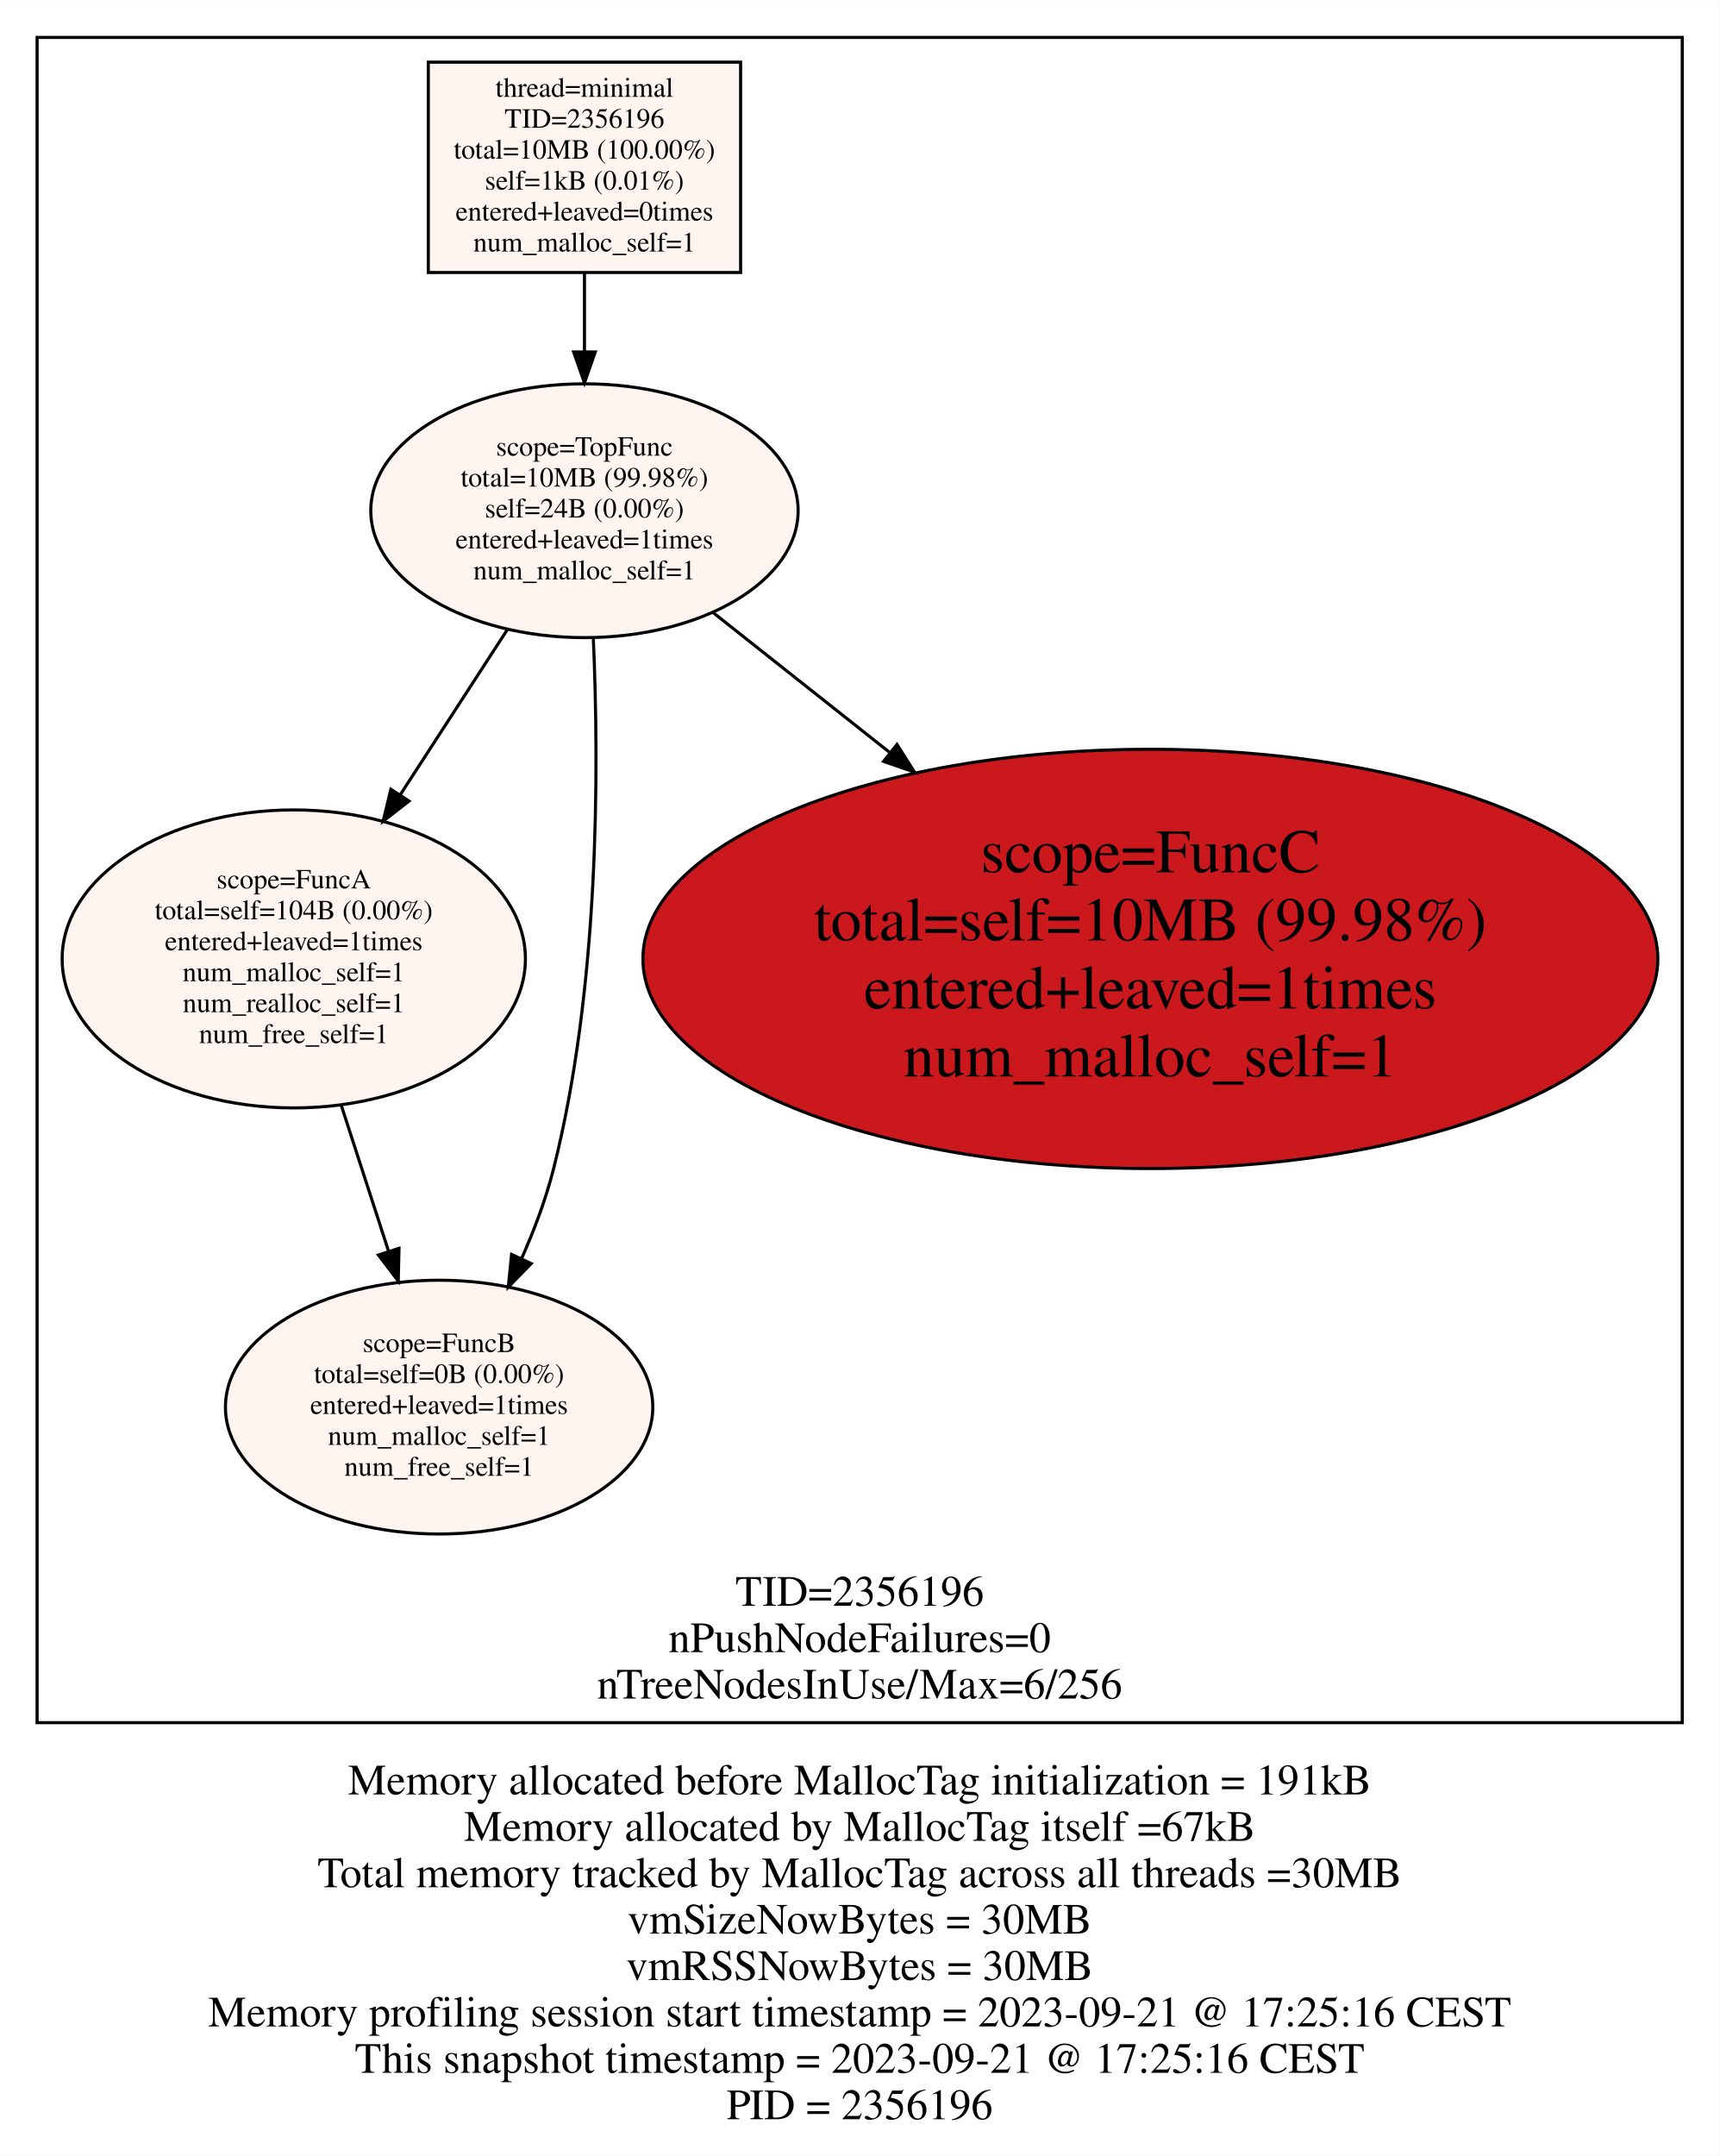
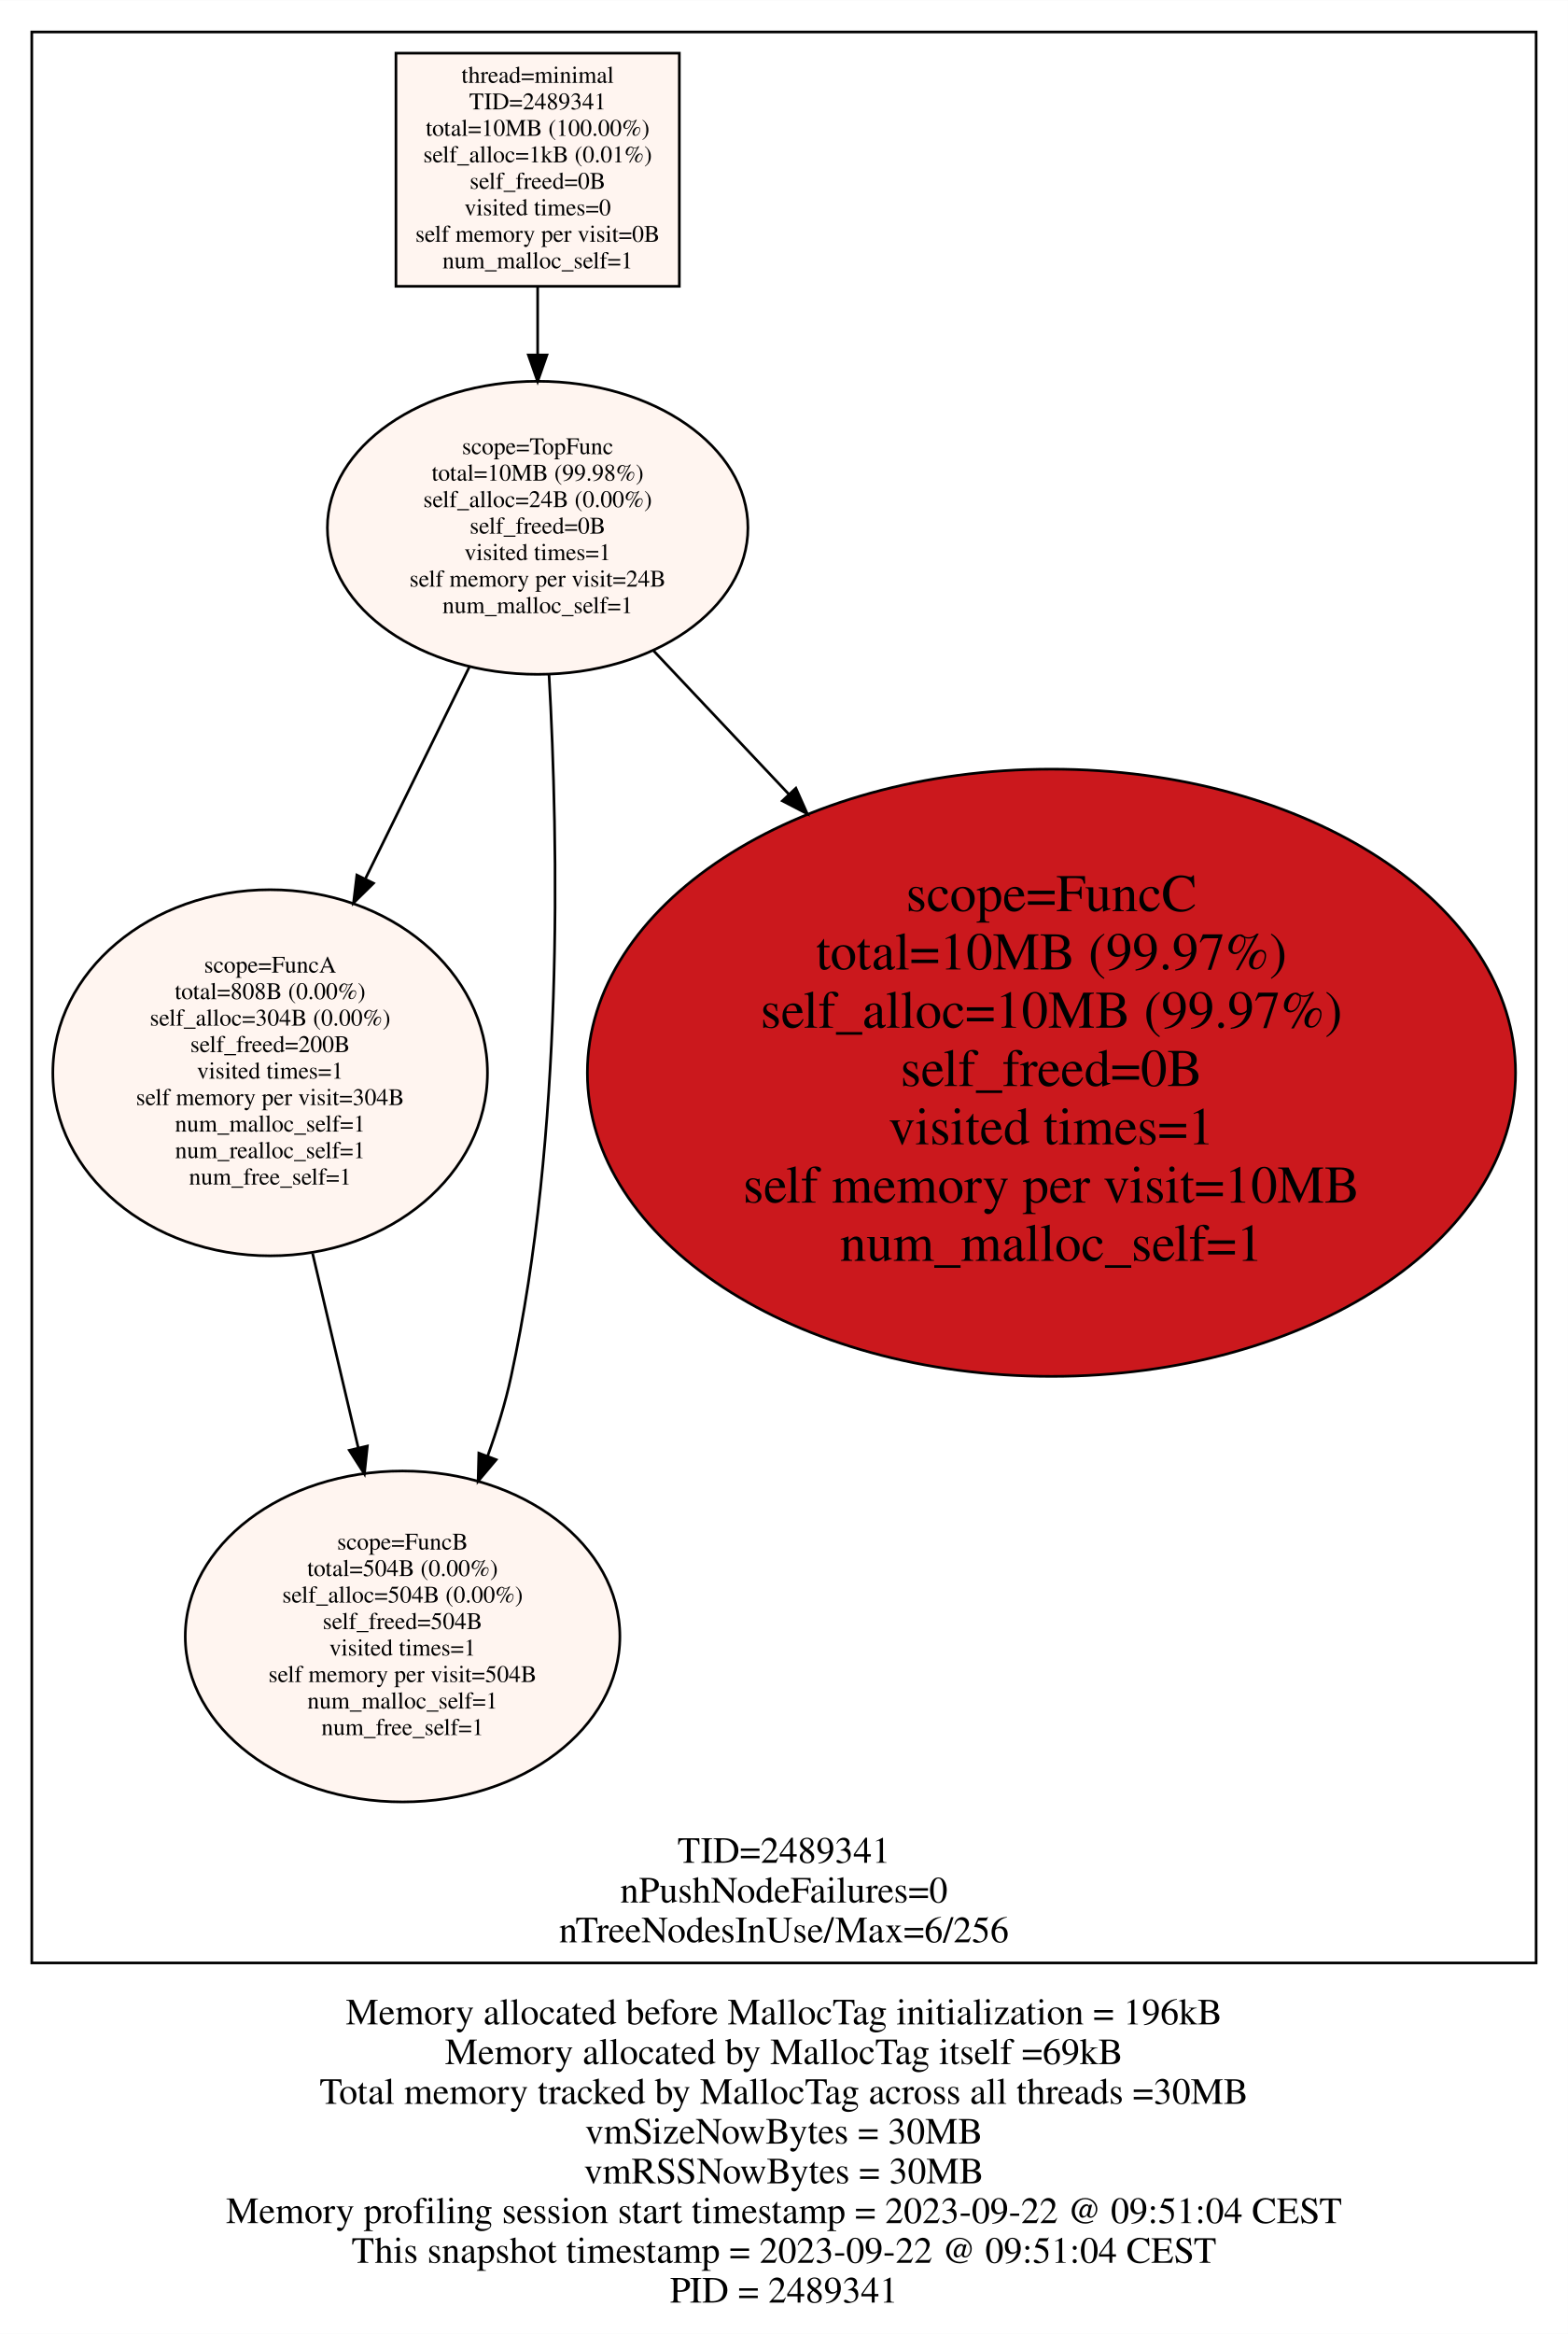
- <svg xmlns="http://www.w3.org/2000/svg" width="556pt" height="697pt" viewBox="0.00 0.00 556.00 696.81">
-   <g id="graph0" class="graph" transform="scale(1 1) rotate(0) translate(4 692.8133)">
-     <polygon fill="#ffffff" stroke="transparent" points="-4,4 -4,-692.813 552,-692.813 552,4 -4,4" />
-     <text text-anchor="middle" x="274" y="-112.8" font-family="Times,serif" font-size="14.00" fill="#000000">Memory allocated before MallocTag initialization = 191kB</text>
-     <text text-anchor="middle" x="274" y="-97.8" font-family="Times,serif" font-size="14.00" fill="#000000">Memory allocated by MallocTag itself =67kB</text>
-     <text text-anchor="middle" x="274" y="-82.8" font-family="Times,serif" font-size="14.00" fill="#000000">Total memory tracked by MallocTag across all threads =30MB</text>
-     <text text-anchor="middle" x="274" y="-67.8" font-family="Times,serif" font-size="14.00" fill="#000000">vmSizeNowBytes = 30MB</text>
-     <text text-anchor="middle" x="274" y="-52.8" font-family="Times,serif" font-size="14.00" fill="#000000">vmRSSNowBytes = 30MB</text>
-     <text text-anchor="middle" x="274" y="-37.8" font-family="Times,serif" font-size="14.00" fill="#000000">Memory profiling session start timestamp = 2023-09-21 @ 17:25:16 CEST</text>
-     <text text-anchor="middle" x="274" y="-22.8" font-family="Times,serif" font-size="14.00" fill="#000000">This snapshot timestamp = 2023-09-21 @ 17:25:16 CEST</text>
-     <text text-anchor="middle" x="274" y="-7.8" font-family="Times,serif" font-size="14.00" fill="#000000">PID = 2356196</text>
+ <svg xmlns="http://www.w3.org/2000/svg" width="592pt" height="881pt" viewBox="0.00 0.00 592.00 880.86">
+   <g id="graph0" class="graph" transform="scale(1 1) rotate(0) translate(4 876.862)">
+     <polygon fill="#ffffff" stroke="transparent" points="-4,4 -4,-876.862 588,-876.862 588,4 -4,4" />
+     <text text-anchor="middle" x="292" y="-112.8" font-family="Times,serif" font-size="14.00" fill="#000000">Memory allocated before MallocTag initialization = 196kB</text>
+     <text text-anchor="middle" x="292" y="-97.8" font-family="Times,serif" font-size="14.00" fill="#000000">Memory allocated by MallocTag itself =69kB</text>
+     <text text-anchor="middle" x="292" y="-82.8" font-family="Times,serif" font-size="14.00" fill="#000000">Total memory tracked by MallocTag across all threads =30MB</text>
+     <text text-anchor="middle" x="292" y="-67.8" font-family="Times,serif" font-size="14.00" fill="#000000">vmSizeNowBytes = 30MB</text>
+     <text text-anchor="middle" x="292" y="-52.8" font-family="Times,serif" font-size="14.00" fill="#000000">vmRSSNowBytes = 30MB</text>
+     <text text-anchor="middle" x="292" y="-37.8" font-family="Times,serif" font-size="14.00" fill="#000000">Memory profiling session start timestamp = 2023-09-22 @ 09:51:04 CEST</text>
+     <text text-anchor="middle" x="292" y="-22.8" font-family="Times,serif" font-size="14.00" fill="#000000">This snapshot timestamp = 2023-09-22 @ 09:51:04 CEST</text>
+     <text text-anchor="middle" x="292" y="-7.8" font-family="Times,serif" font-size="14.00" fill="#000000">PID = 2489341</text>
    <g id="clust1" class="cluster">
-       <polygon fill="none" stroke="#000000" points="8,-136 8,-680.813 540,-680.813 540,-136 8,-136" />
-       <text text-anchor="middle" x="274" y="-173.8" font-family="Times,serif" font-size="14.00" fill="#000000">TID=2356196</text>
-       <text text-anchor="middle" x="274" y="-158.8" font-family="Times,serif" font-size="14.00" fill="#000000">nPushNodeFailures=0</text>
-       <text text-anchor="middle" x="274" y="-143.8" font-family="Times,serif" font-size="14.00" fill="#000000">nTreeNodesInUse/Max=6/256</text>
+       <polygon fill="none" stroke="#000000" points="8,-136 8,-864.862 576,-864.862 576,-136 8,-136" />
+       <text text-anchor="middle" x="292" y="-173.8" font-family="Times,serif" font-size="14.00" fill="#000000">TID=2489341</text>
+       <text text-anchor="middle" x="292" y="-158.8" font-family="Times,serif" font-size="14.00" fill="#000000">nPushNodeFailures=0</text>
+       <text text-anchor="middle" x="292" y="-143.8" font-family="Times,serif" font-size="14.00" fill="#000000">nTreeNodesInUse/Max=6/256</text>
    </g>
    <g id="node1" class="node">
-       <polygon fill="#fff5f0" stroke="#000000" points="235.5,-672.813 134.5,-672.813 134.5,-604.813 235.5,-604.813 235.5,-672.813" />
-       <text text-anchor="middle" x="185" y="-661.613" font-family="Times,serif" font-size="9.00" fill="#000000">thread=minimal</text>
-       <text text-anchor="middle" x="185" y="-651.613" font-family="Times,serif" font-size="9.00" fill="#000000">TID=2356196</text>
-       <text text-anchor="middle" x="185" y="-641.613" font-family="Times,serif" font-size="9.00" fill="#000000">total=10MB (100.00%)</text>
-       <text text-anchor="middle" x="185" y="-631.613" font-family="Times,serif" font-size="9.00" fill="#000000">self=1kB (0.01%)</text>
-       <text text-anchor="middle" x="185" y="-621.613" font-family="Times,serif" font-size="9.00" fill="#000000">entered+leaved=0times</text>
-       <text text-anchor="middle" x="185" y="-611.613" font-family="Times,serif" font-size="9.00" fill="#000000">num_malloc_self=1</text>
+       <polygon fill="#fff5f0" stroke="#000000" points="252.5,-856.862 145.5,-856.862 145.5,-768.862 252.5,-768.862 252.5,-856.862" />
+       <text text-anchor="middle" x="199" y="-845.662" font-family="Times,serif" font-size="9.00" fill="#000000">thread=minimal</text>
+       <text text-anchor="middle" x="199" y="-835.662" font-family="Times,serif" font-size="9.00" fill="#000000">TID=2489341</text>
+       <text text-anchor="middle" x="199" y="-825.662" font-family="Times,serif" font-size="9.00" fill="#000000">total=10MB (100.00%)</text>
+       <text text-anchor="middle" x="199" y="-815.662" font-family="Times,serif" font-size="9.00" fill="#000000">self_alloc=1kB (0.01%)</text>
+       <text text-anchor="middle" x="199" y="-805.662" font-family="Times,serif" font-size="9.00" fill="#000000">self_freed=0B</text>
+       <text text-anchor="middle" x="199" y="-795.662" font-family="Times,serif" font-size="9.00" fill="#000000">visited times=0</text>
+       <text text-anchor="middle" x="199" y="-785.662" font-family="Times,serif" font-size="9.00" fill="#000000">self memory per visit=0B</text>
+       <text text-anchor="middle" x="199" y="-775.662" font-family="Times,serif" font-size="9.00" fill="#000000">num_malloc_self=1</text>
    </g>
    <g id="node2" class="node">
-       <ellipse fill="#fff5f0" stroke="#000000" cx="185" cy="-527.801" rx="69.094" ry="41.024" />
-       <text text-anchor="middle" x="185" y="-545.601" font-family="Times,serif" font-size="9.00" fill="#000000">scope=TopFunc</text>
-       <text text-anchor="middle" x="185" y="-535.601" font-family="Times,serif" font-size="9.00" fill="#000000">total=10MB (99.98%)</text>
-       <text text-anchor="middle" x="185" y="-525.601" font-family="Times,serif" font-size="9.00" fill="#000000">self=24B (0.00%)</text>
-       <text text-anchor="middle" x="185" y="-515.601" font-family="Times,serif" font-size="9.00" fill="#000000">entered+leaved=1times</text>
-       <text text-anchor="middle" x="185" y="-505.601" font-family="Times,serif" font-size="9.00" fill="#000000">num_malloc_self=1</text>
+       <ellipse fill="#fff5f0" stroke="#000000" cx="199" cy="-677.708" rx="79.392" ry="55.309" />
+       <text text-anchor="middle" x="199" y="-705.508" font-family="Times,serif" font-size="9.00" fill="#000000">scope=TopFunc</text>
+       <text text-anchor="middle" x="199" y="-695.508" font-family="Times,serif" font-size="9.00" fill="#000000">total=10MB (99.98%)</text>
+       <text text-anchor="middle" x="199" y="-685.508" font-family="Times,serif" font-size="9.00" fill="#000000">self_alloc=24B (0.00%)</text>
+       <text text-anchor="middle" x="199" y="-675.508" font-family="Times,serif" font-size="9.00" fill="#000000">self_freed=0B</text>
+       <text text-anchor="middle" x="199" y="-665.508" font-family="Times,serif" font-size="9.00" fill="#000000">visited times=1</text>
+       <text text-anchor="middle" x="199" y="-655.508" font-family="Times,serif" font-size="9.00" fill="#000000">self memory per visit=24B</text>
+       <text text-anchor="middle" x="199" y="-645.508" font-family="Times,serif" font-size="9.00" fill="#000000">num_malloc_self=1</text>
    </g>
    <g id="edge1" class="edge">
-       <path fill="none" stroke="#000000" d="M185,-604.6C185,-596.541 185,-587.776 185,-579.146" />
-       <polygon fill="#000000" stroke="#000000" points="188.5,-579.128 185,-569.128 181.5,-579.128 188.5,-579.128" />
+       <path fill="none" stroke="#000000" d="M199,-768.607C199,-760.418 199,-751.708 199,-743.047" />
+       <polygon fill="#000000" stroke="#000000" points="202.5,-742.936 199,-732.936 195.5,-742.936 202.5,-742.936" />
    </g>
    <g id="node3" class="node">
-       <ellipse fill="#fff5f0" stroke="#000000" cx="91" cy="-382.907" rx="74.907" ry="48.167" />
-       <text text-anchor="middle" x="91" y="-405.707" font-family="Times,serif" font-size="9.00" fill="#000000">scope=FuncA</text>
-       <text text-anchor="middle" x="91" y="-395.707" font-family="Times,serif" font-size="9.00" fill="#000000">total=self=104B (0.00%)</text>
-       <text text-anchor="middle" x="91" y="-385.707" font-family="Times,serif" font-size="9.00" fill="#000000">entered+leaved=1times</text>
-       <text text-anchor="middle" x="91" y="-375.707" font-family="Times,serif" font-size="9.00" fill="#000000">num_malloc_self=1</text>
-       <text text-anchor="middle" x="91" y="-365.707" font-family="Times,serif" font-size="9.00" fill="#000000">num_realloc_self=1</text>
-       <text text-anchor="middle" x="91" y="-355.707" font-family="Times,serif" font-size="9.00" fill="#000000">num_free_self=1</text>
+       <ellipse fill="#fff5f0" stroke="#000000" cx="98" cy="-472.002" rx="82.049" ry="69.094" />
+       <text text-anchor="middle" x="98" y="-509.802" font-family="Times,serif" font-size="9.00" fill="#000000">scope=FuncA</text>
+       <text text-anchor="middle" x="98" y="-499.802" font-family="Times,serif" font-size="9.00" fill="#000000">total=808B (0.00%)</text>
+       <text text-anchor="middle" x="98" y="-489.802" font-family="Times,serif" font-size="9.00" fill="#000000">self_alloc=304B (0.00%)</text>
+       <text text-anchor="middle" x="98" y="-479.802" font-family="Times,serif" font-size="9.00" fill="#000000">self_freed=200B</text>
+       <text text-anchor="middle" x="98" y="-469.802" font-family="Times,serif" font-size="9.00" fill="#000000">visited times=1</text>
+       <text text-anchor="middle" x="98" y="-459.802" font-family="Times,serif" font-size="9.00" fill="#000000">self memory per visit=304B</text>
+       <text text-anchor="middle" x="98" y="-449.802" font-family="Times,serif" font-size="9.00" fill="#000000">num_malloc_self=1</text>
+       <text text-anchor="middle" x="98" y="-439.802" font-family="Times,serif" font-size="9.00" fill="#000000">num_realloc_self=1</text>
+       <text text-anchor="middle" x="98" y="-429.802" font-family="Times,serif" font-size="9.00" fill="#000000">num_free_self=1</text>
    </g>
    <g id="edge2" class="edge">
-       <path fill="none" stroke="#000000" d="M160.056,-489.352C149.446,-472.997 136.896,-453.652 125.425,-435.97" />
-       <polygon fill="#000000" stroke="#000000" points="128.272,-433.928 119.894,-427.444 122.4,-437.738 128.272,-433.928" />
+       <path fill="none" stroke="#000000" d="M173.252,-625.267C161.332,-600.99 146.968,-571.734 133.998,-545.318" />
+       <polygon fill="#000000" stroke="#000000" points="137.024,-543.54 129.475,-536.106 130.74,-546.625 137.024,-543.54" />
    </g>
    <g id="node4" class="node">
-       <ellipse fill="#fff5f0" stroke="#000000" cx="138" cy="-238.012" rx="69.094" ry="41.024" />
-       <text text-anchor="middle" x="138" y="-255.812" font-family="Times,serif" font-size="9.00" fill="#000000">scope=FuncB</text>
-       <text text-anchor="middle" x="138" y="-245.812" font-family="Times,serif" font-size="9.00" fill="#000000">total=self=0B (0.00%)</text>
-       <text text-anchor="middle" x="138" y="-235.812" font-family="Times,serif" font-size="9.00" fill="#000000">entered+leaved=1times</text>
-       <text text-anchor="middle" x="138" y="-225.812" font-family="Times,serif" font-size="9.00" fill="#000000">num_malloc_self=1</text>
-       <text text-anchor="middle" x="138" y="-215.812" font-family="Times,serif" font-size="9.00" fill="#000000">num_free_self=1</text>
+       <ellipse fill="#fff5f0" stroke="#000000" cx="148" cy="-259.225" rx="82.049" ry="62.452" />
+       <text text-anchor="middle" x="148" y="-292.025" font-family="Times,serif" font-size="9.00" fill="#000000">scope=FuncB</text>
+       <text text-anchor="middle" x="148" y="-282.025" font-family="Times,serif" font-size="9.00" fill="#000000">total=504B (0.00%)</text>
+       <text text-anchor="middle" x="148" y="-272.025" font-family="Times,serif" font-size="9.00" fill="#000000">self_alloc=504B (0.00%)</text>
+       <text text-anchor="middle" x="148" y="-262.025" font-family="Times,serif" font-size="9.00" fill="#000000">self_freed=504B</text>
+       <text text-anchor="middle" x="148" y="-252.025" font-family="Times,serif" font-size="9.00" fill="#000000">visited times=1</text>
+       <text text-anchor="middle" x="148" y="-242.025" font-family="Times,serif" font-size="9.00" fill="#000000">self memory per visit=504B</text>
+       <text text-anchor="middle" x="148" y="-232.025" font-family="Times,serif" font-size="9.00" fill="#000000">num_malloc_self=1</text>
+       <text text-anchor="middle" x="148" y="-222.025" font-family="Times,serif" font-size="9.00" fill="#000000">num_free_self=1</text>
    </g>
    <g id="edge3" class="edge">
-       <path fill="none" stroke="#000000" d="M187.862,-486.7C189.78,-443.318 189.717,-373.289 175,-315.024 172.548,-305.317 168.817,-295.374 164.651,-285.996" />
-       <polygon fill="#000000" stroke="#000000" points="167.775,-284.414 160.372,-276.835 161.433,-287.377 167.775,-284.414" />
+       <path fill="none" stroke="#000000" d="M203.281,-622.574C206.909,-558.167 208.785,-448.786 189,-357.451 186.836,-347.46 183.692,-337.2 180.094,-327.254" />
+       <polygon fill="#000000" stroke="#000000" points="183.34,-325.943 176.522,-317.834 176.795,-328.425 183.34,-325.943" />
    </g>
    <g id="node5" class="node">
-       <ellipse fill="#cb181d" stroke="#000000" cx="368" cy="-382.907" rx="164.098" ry="67.765" />
-       <text text-anchor="middle" x="368" y="-410.907" font-family="Times,serif" font-size="20.00" fill="#000000">scope=FuncC</text>
-       <text text-anchor="middle" x="368" y="-388.907" font-family="Times,serif" font-size="20.00" fill="#000000">total=self=10MB (99.98%)</text>
-       <text text-anchor="middle" x="368" y="-366.907" font-family="Times,serif" font-size="20.00" fill="#000000">entered+leaved=1times</text>
-       <text text-anchor="middle" x="368" y="-344.907" font-family="Times,serif" font-size="20.00" fill="#000000">num_malloc_self=1</text>
+       <ellipse fill="#cb181d" stroke="#000000" cx="393" cy="-472.002" rx="175.225" ry="114.603" />
+       <text text-anchor="middle" x="393" y="-533.002" font-family="Times,serif" font-size="20.00" fill="#000000">scope=FuncC</text>
+       <text text-anchor="middle" x="393" y="-511.002" font-family="Times,serif" font-size="20.00" fill="#000000">total=10MB (99.97%)</text>
+       <text text-anchor="middle" x="393" y="-489.002" font-family="Times,serif" font-size="20.00" fill="#000000">self_alloc=10MB (99.97%)</text>
+       <text text-anchor="middle" x="393" y="-467.002" font-family="Times,serif" font-size="20.00" fill="#000000">self_freed=0B</text>
+       <text text-anchor="middle" x="393" y="-445.002" font-family="Times,serif" font-size="20.00" fill="#000000">visited times=1</text>
+       <text text-anchor="middle" x="393" y="-423.002" font-family="Times,serif" font-size="20.00" fill="#000000">self memory per visit=10MB</text>
+       <text text-anchor="middle" x="393" y="-401.002" font-family="Times,serif" font-size="20.00" fill="#000000">num_malloc_self=1</text>
    </g>
    <g id="edge4" class="edge">
-       <path fill="none" stroke="#000000" d="M226.525,-494.922C243.562,-481.433 263.933,-465.304 283.838,-449.544" />
-       <polygon fill="#000000" stroke="#000000" points="286.064,-452.246 291.731,-443.294 281.718,-446.758 286.064,-452.246" />
+       <path fill="none" stroke="#000000" d="M242.537,-631.543C257.892,-615.263 275.845,-596.226 293.895,-577.087" />
+       <polygon fill="#000000" stroke="#000000" points="296.498,-579.428 300.813,-569.752 291.405,-574.626 296.498,-579.428" />
    </g>
    <g id="edge5" class="edge">
-       <path fill="none" stroke="#000000" d="M106.39,-335.463C111.265,-320.433 116.671,-303.766 121.614,-288.528" />
-       <polygon fill="#000000" stroke="#000000" points="125.028,-289.345 124.785,-278.753 118.37,-287.185 125.028,-289.345" />
+       <path fill="none" stroke="#000000" d="M114.027,-403.8C119.525,-380.401 125.692,-354.16 131.246,-330.522" />
+       <polygon fill="#000000" stroke="#000000" points="134.705,-331.102 133.586,-320.566 127.891,-329.5 134.705,-331.102" />
    </g>
  </g>
</svg>
